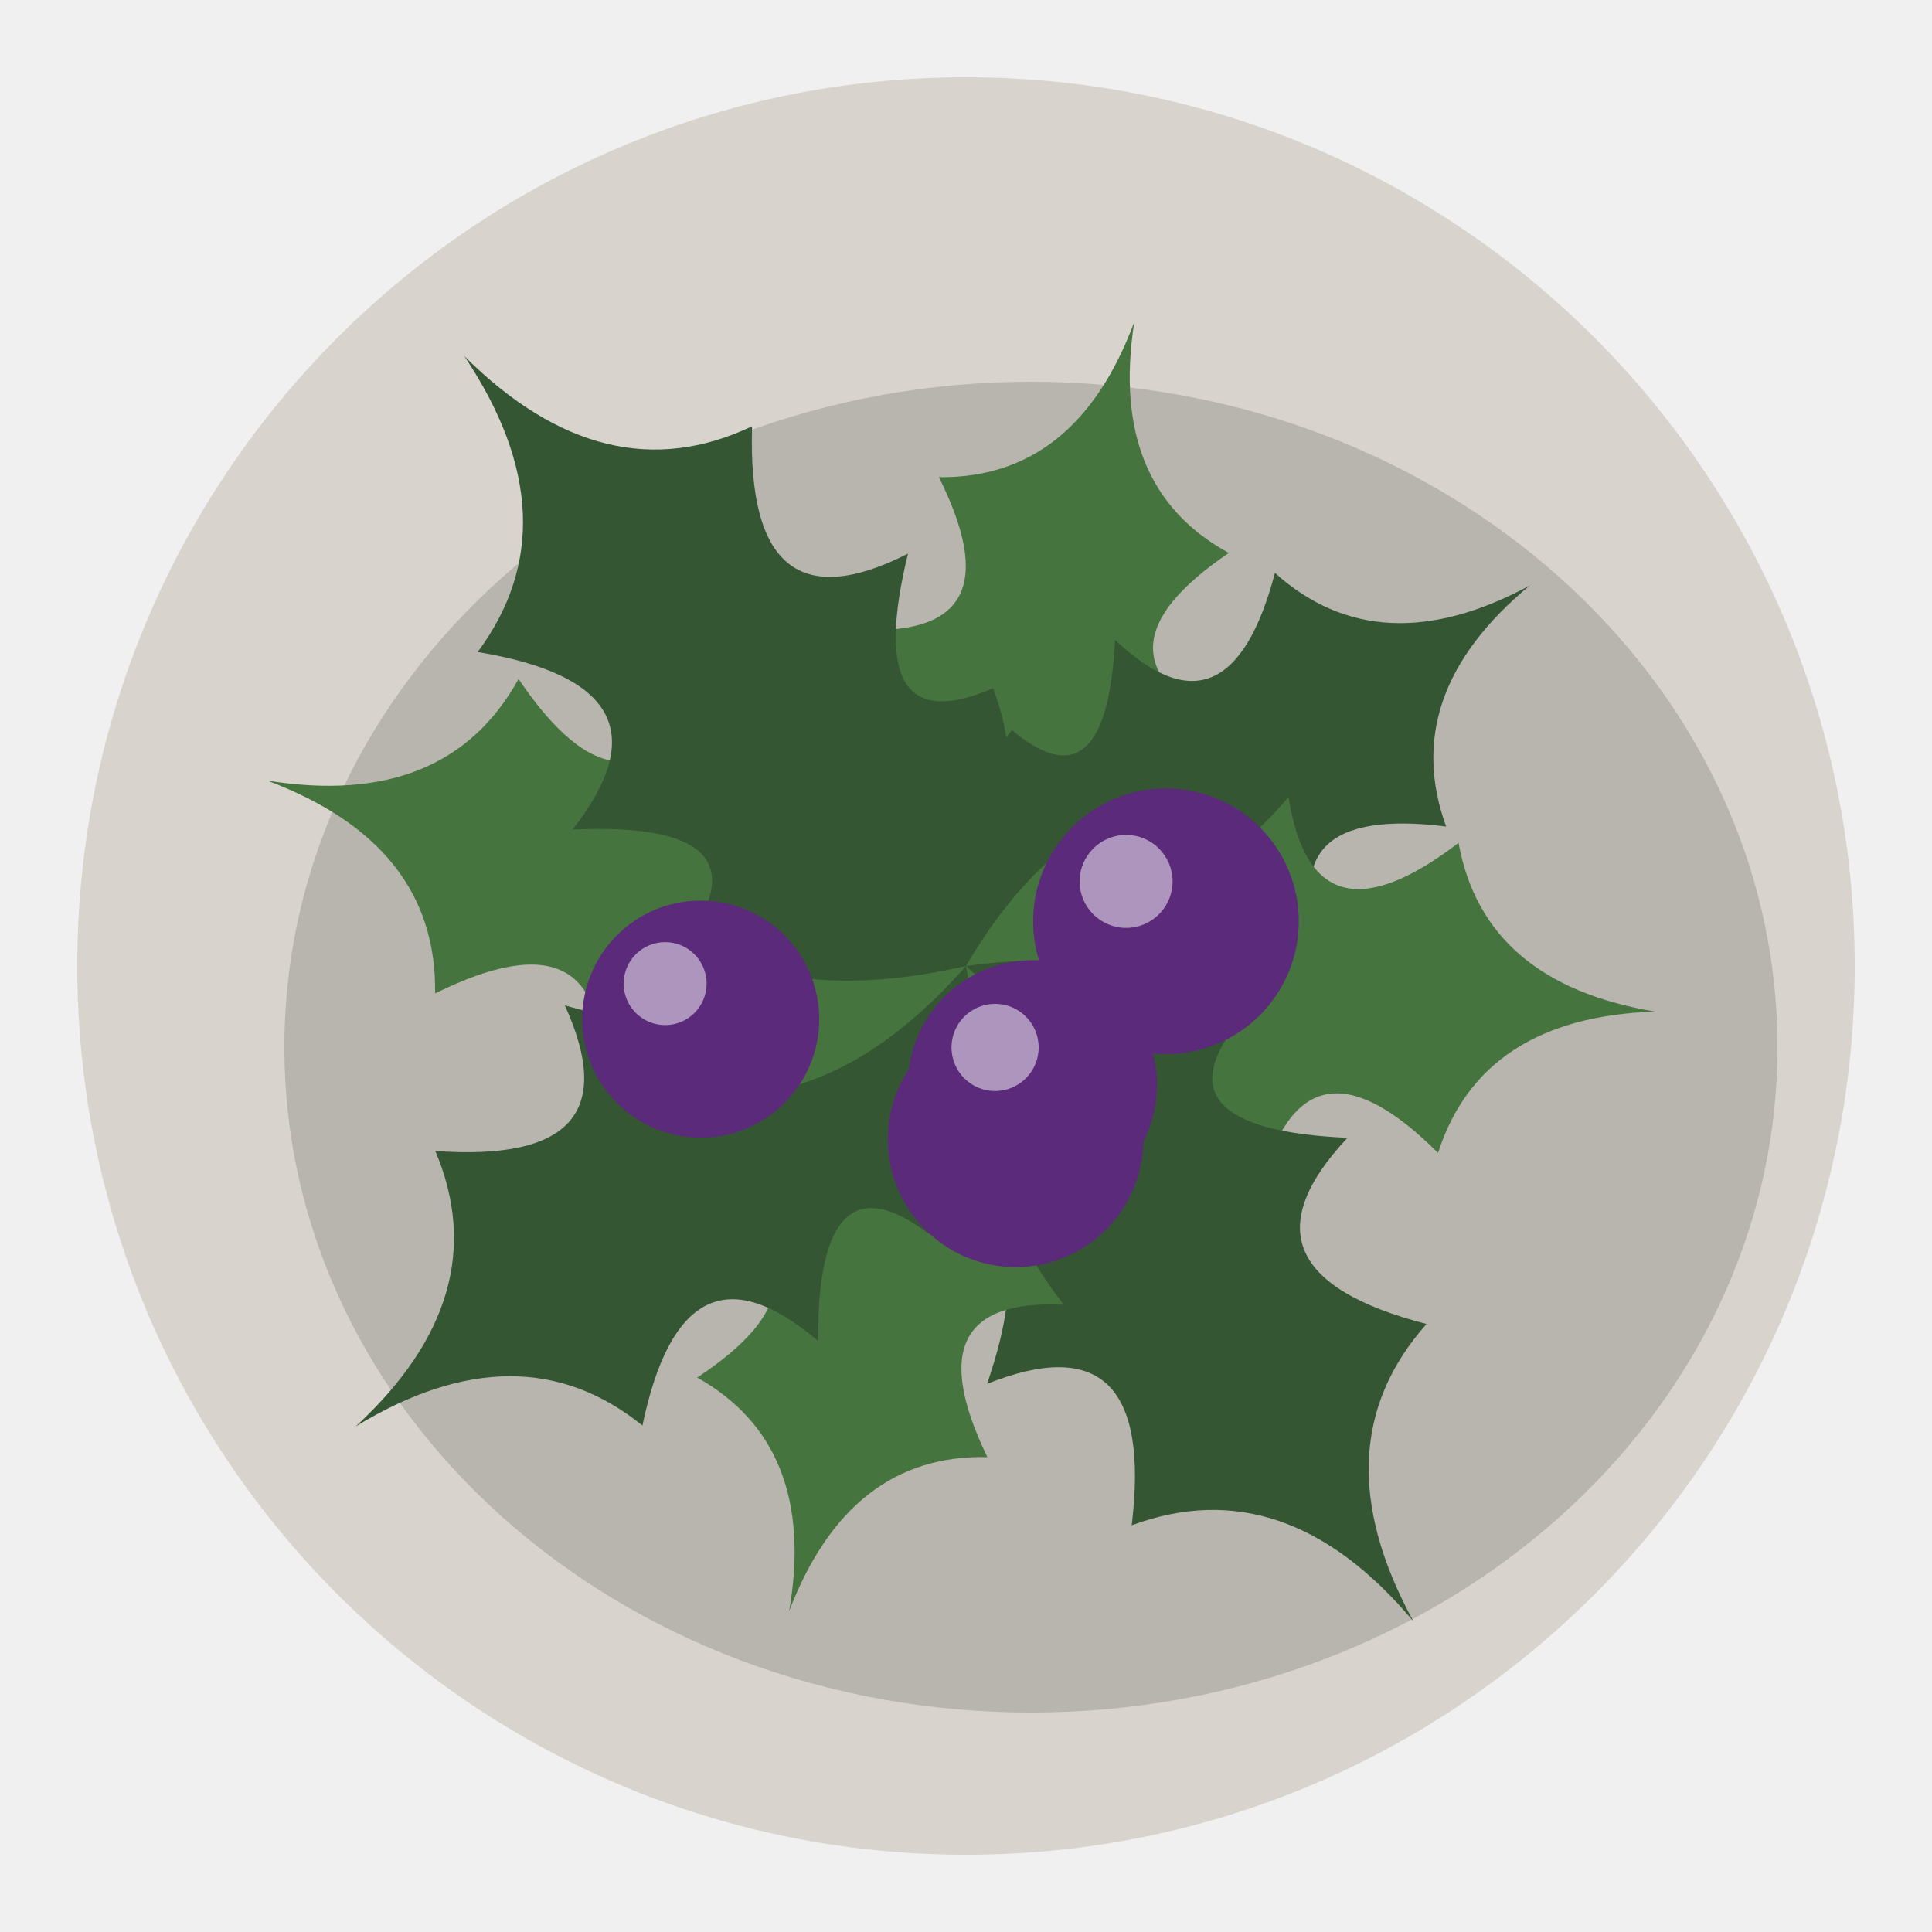
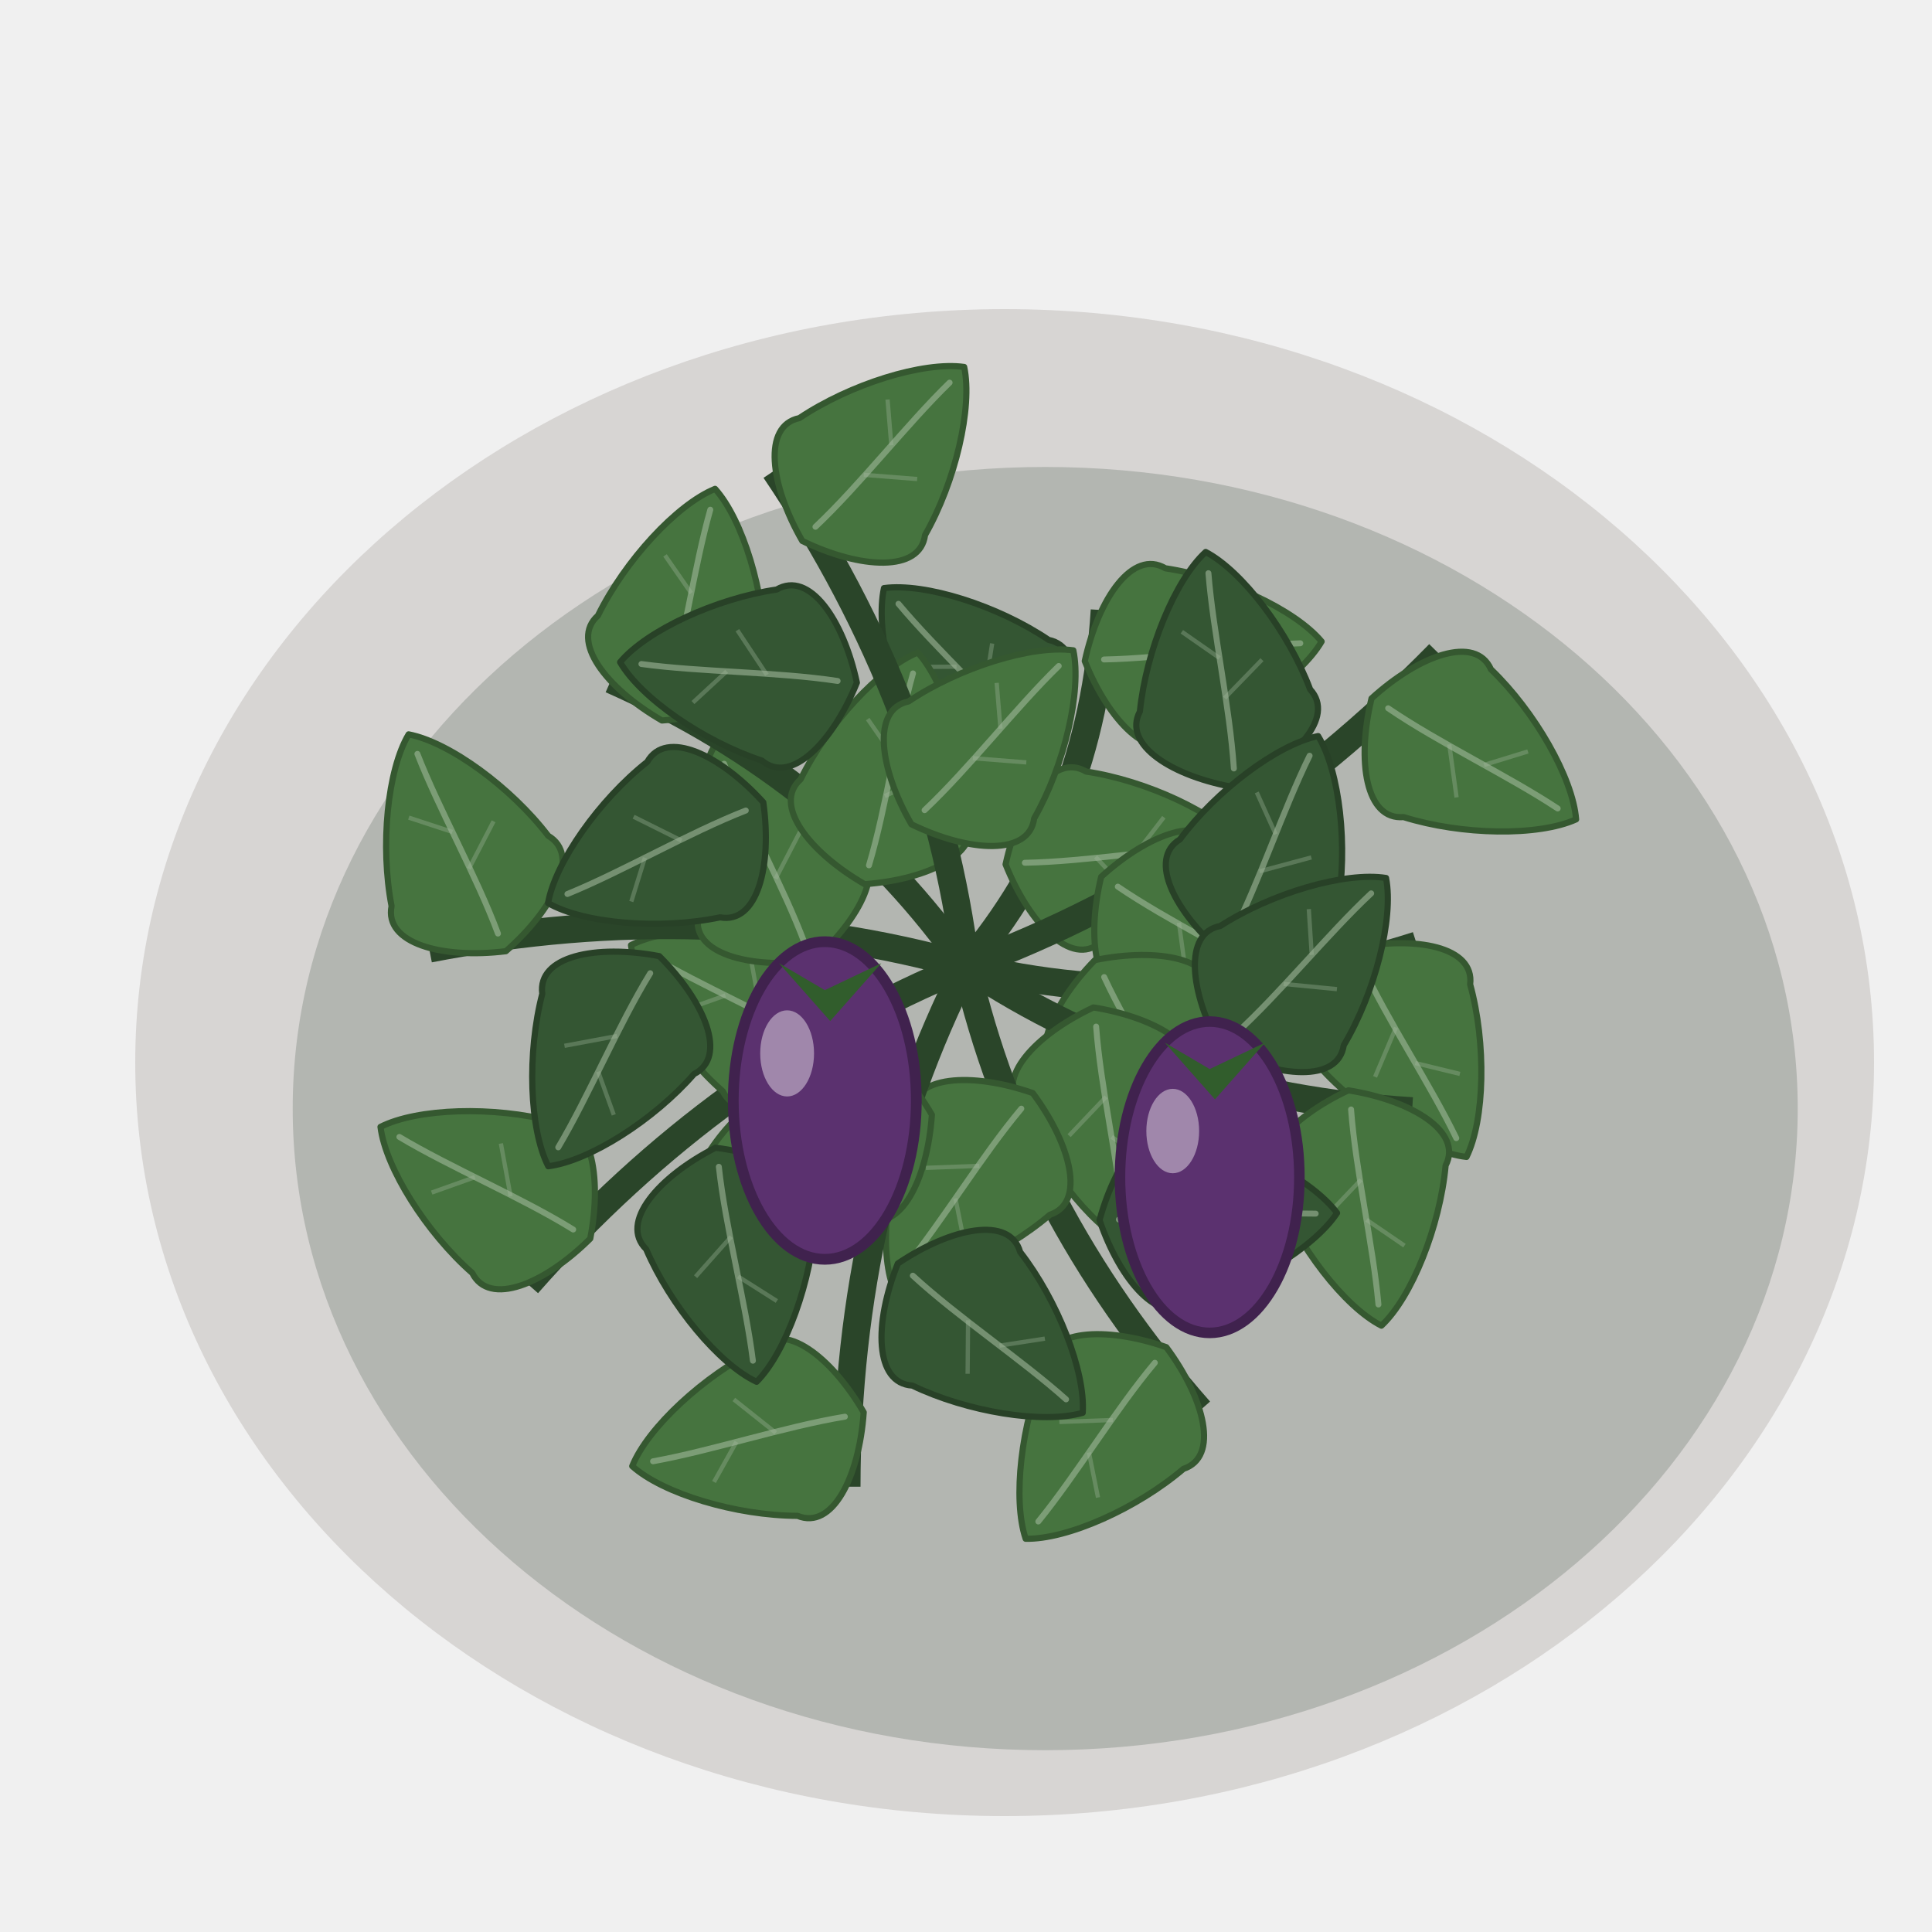
- <svg xmlns="http://www.w3.org/2000/svg" viewBox="-50 -50 100 100" width="100" height="100" role="img" aria-label="melanzana">
-   <circle cx="0" cy="0" r="46" fill="#6b4e2a" opacity="0.18" />
-   <ellipse cx="3.36" cy="4.2" rx="38.64" ry="34.44" fill="rgba(0,0,0,.15)" />
-   <g transform="rotate(14.64442)">
-     <path d="M0 0 Q 6.893 -3.446 8.616 -8.616 Q 2.585 -10.339 9.477 -15.509 Q 1.723 -17.232 7.754 -24.124 Q 0.862 -25.848 0 -34.463 Q -0.862 -25.848 -7.754 -24.124 Q -1.723 -17.232 -9.477 -15.509 Q -2.585 -10.339 -8.616 -8.616 Q -6.893 -3.446 0 0 Z" fill="#46743f" />
+ <svg xmlns="http://www.w3.org/2000/svg" viewBox="-50 -50 100 100" width="100" height="100" role="img" aria-label="Melanzana">
+   <ellipse cx="2" cy="5" rx="45" ry="39" fill="#2f1d10" opacity=".13" />
+   <g class="plant-glyph plant-glyph--frutto" style="isolation:isolate">
+     <ellipse cx="4.1" cy="7.38" rx="38.95" ry="33.21" fill="#112718" opacity="0.18" />
+     <g transform="rotate(21.28198)">
+       <path d="M0 0 Q3.28 -9.486 0 -19.762" fill="none" stroke="#2a4529" stroke-width="1.435" />
+       <g transform="translate(0 -5.646198) rotate(64)">
+         <path d="M0 0 C3.203 -0.984 5.579 -2.958 4.443 -4.551       C3.72 -7.626 1.756 -11.07 0 -12.3       C-1.756 -11.07 -3.72 -7.626 -4.443 -4.551       C-5.579 -2.958 -3.203 -0.984 0 0Z" fill="#46743f" stroke="#355830" stroke-width="0.32" stroke-linejoin="round" />
+         <path d="M0 -1 C0.207 -4.182 -0.155 -8.118 0 -11.193" fill="none" stroke="#a3ba9f" stroke-width="0.307" stroke-linecap="round" opacity=".58" />
+         <path d="M0 -4.674 L2.17 -6.396 M0 -6.765 L-1.756 -8.364" fill="none" stroke="#a3ba9f" stroke-width="0.22" opacity=".34" />
+       </g>
+       <g transform="translate(0 -11.2924) rotate(-64)">
+         <path d="M0 0 C3.203 -0.984 5.579 -2.958 4.443 -4.551       C3.72 -7.626 1.756 -11.07 0 -12.3       C-1.756 -11.07 -3.72 -7.626 -4.443 -4.551       C-5.579 -2.958 -3.203 -0.984 0 0Z" fill="#345633" stroke="#284127" stroke-width="0.32" stroke-linejoin="round" />
+         <path d="M0 -1 C0.207 -4.182 -0.155 -8.118 0 -11.193" fill="none" stroke="#a3ba9f" stroke-width="0.307" stroke-linecap="round" opacity=".58" />
+         <path d="M0 -4.674 L2.17 -6.396 M0 -6.765 L-1.756 -8.364" fill="none" stroke="#a3ba9f" stroke-width="0.22" opacity=".34" />
+       </g>
+       <g transform="translate(0 -16.93859) rotate(64)">
+         <path d="M0 0 C3.203 -0.984 5.579 -2.958 4.443 -4.551       C3.72 -7.626 1.756 -11.07 0 -12.3       C-1.756 -11.07 -3.72 -7.626 -4.443 -4.551       C-5.579 -2.958 -3.203 -0.984 0 0Z" fill="#46743f" stroke="#355830" stroke-width="0.32" stroke-linejoin="round" />
+         <path d="M0 -1 C0.207 -4.182 -0.155 -8.118 0 -11.193" fill="none" stroke="#a3ba9f" stroke-width="0.307" stroke-linecap="round" opacity=".58" />
+         <path d="M0 -4.674 L2.17 -6.396 M0 -6.765 L-1.756 -8.364" fill="none" stroke="#a3ba9f" stroke-width="0.22" opacity=".34" />
+       </g>
+     </g>
+     <g transform="rotate(56.58391)">
+       <path d="M0 0 Q3.28 -14.082 0 -29.338" fill="none" stroke="#2a4529" stroke-width="1.435" />
+       <g transform="translate(0 -8.382261) rotate(64)">
+         <path d="M0 0 C3.203 -0.984 5.579 -2.958 4.443 -4.551       C3.72 -7.626 1.756 -11.07 0 -12.3       C-1.756 -11.07 -3.72 -7.626 -4.443 -4.551       C-5.579 -2.958 -3.203 -0.984 0 0Z" fill="#46743f" stroke="#355830" stroke-width="0.32" stroke-linejoin="round" />
+         <path d="M0 -1 C0.207 -4.182 -0.155 -8.118 0 -11.193" fill="none" stroke="#a3ba9f" stroke-width="0.307" stroke-linecap="round" opacity=".58" />
+         <path d="M0 -4.674 L2.17 -6.396 M0 -6.765 L-1.756 -8.364" fill="none" stroke="#a3ba9f" stroke-width="0.22" opacity=".34" />
+       </g>
+       <g transform="translate(0 -16.76452) rotate(-64)">
+         <path d="M0 0 C3.203 -0.984 5.579 -2.958 4.443 -4.551       C3.72 -7.626 1.756 -11.07 0 -12.3       C-1.756 -11.07 -3.72 -7.626 -4.443 -4.551       C-5.579 -2.958 -3.203 -0.984 0 0Z" fill="#345633" stroke="#284127" stroke-width="0.32" stroke-linejoin="round" />
+         <path d="M0 -1 C0.207 -4.182 -0.155 -8.118 0 -11.193" fill="none" stroke="#a3ba9f" stroke-width="0.307" stroke-linecap="round" opacity=".58" />
+         <path d="M0 -4.674 L2.17 -6.396 M0 -6.765 L-1.756 -8.364" fill="none" stroke="#a3ba9f" stroke-width="0.22" opacity=".34" />
+       </g>
+       <g transform="translate(0 -25.14678) rotate(64)">
+         <path d="M0 0 C3.203 -0.984 5.579 -2.958 4.443 -4.551       C3.72 -7.626 1.756 -11.07 0 -12.3       C-1.756 -11.07 -3.72 -7.626 -4.443 -4.551       C-5.579 -2.958 -3.203 -0.984 0 0Z" fill="#46743f" stroke="#355830" stroke-width="0.32" stroke-linejoin="round" />
+         <path d="M0 -1 C0.207 -4.182 -0.155 -8.118 0 -11.193" fill="none" stroke="#a3ba9f" stroke-width="0.307" stroke-linecap="round" opacity=".58" />
+         <path d="M0 -4.674 L2.17 -6.396 M0 -6.765 L-1.756 -8.364" fill="none" stroke="#a3ba9f" stroke-width="0.22" opacity=".34" />
+       </g>
+     </g>
+     <g transform="rotate(87.38118)">
+       <path d="M0 0 Q3.28 -11.22 0 -23.375" fill="none" stroke="#2a4529" stroke-width="1.435" />
+       <g transform="translate(0 -6.678577) rotate(64)">
+         <path d="M0 0 C3.203 -0.984 5.579 -2.958 4.443 -4.551       C3.72 -7.626 1.756 -11.07 0 -12.3       C-1.756 -11.07 -3.72 -7.626 -4.443 -4.551       C-5.579 -2.958 -3.203 -0.984 0 0Z" fill="#46743f" stroke="#355830" stroke-width="0.32" stroke-linejoin="round" />
+         <path d="M0 -1 C0.207 -4.182 -0.155 -8.118 0 -11.193" fill="none" stroke="#a3ba9f" stroke-width="0.307" stroke-linecap="round" opacity=".58" />
+         <path d="M0 -4.674 L2.17 -6.396 M0 -6.765 L-1.756 -8.364" fill="none" stroke="#a3ba9f" stroke-width="0.22" opacity=".34" />
+       </g>
+       <g transform="translate(0 -13.35715) rotate(-64)">
+         <path d="M0 0 C3.203 -0.984 5.579 -2.958 4.443 -4.551       C3.72 -7.626 1.756 -11.07 0 -12.3       C-1.756 -11.07 -3.72 -7.626 -4.443 -4.551       C-5.579 -2.958 -3.203 -0.984 0 0Z" fill="#345633" stroke="#284127" stroke-width="0.32" stroke-linejoin="round" />
+         <path d="M0 -1 C0.207 -4.182 -0.155 -8.118 0 -11.193" fill="none" stroke="#a3ba9f" stroke-width="0.307" stroke-linecap="round" opacity=".58" />
+         <path d="M0 -4.674 L2.17 -6.396 M0 -6.765 L-1.756 -8.364" fill="none" stroke="#a3ba9f" stroke-width="0.22" opacity=".34" />
+       </g>
+       <g transform="translate(0 -20.03573) rotate(64)">
+         <path d="M0 0 C3.203 -0.984 5.579 -2.958 4.443 -4.551       C3.72 -7.626 1.756 -11.07 0 -12.3       C-1.756 -11.07 -3.72 -7.626 -4.443 -4.551       C-5.579 -2.958 -3.203 -0.984 0 0Z" fill="#46743f" stroke="#355830" stroke-width="0.32" stroke-linejoin="round" />
+         <path d="M0 -1 C0.207 -4.182 -0.155 -8.118 0 -11.193" fill="none" stroke="#a3ba9f" stroke-width="0.307" stroke-linecap="round" opacity=".58" />
+         <path d="M0 -4.674 L2.17 -6.396 M0 -6.765 L-1.756 -8.364" fill="none" stroke="#a3ba9f" stroke-width="0.22" opacity=".34" />
+       </g>
+     </g>
+     <g transform="rotate(108.0116)">
+       <path d="M0 0 Q3.28 -11.655 0 -24.281" fill="none" stroke="#2a4529" stroke-width="1.435" />
+       <g transform="translate(0 -6.937459) rotate(64)">
+         <path d="M0 0 C3.203 -0.984 5.579 -2.958 4.443 -4.551       C3.72 -7.626 1.756 -11.07 0 -12.3       C-1.756 -11.07 -3.72 -7.626 -4.443 -4.551       C-5.579 -2.958 -3.203 -0.984 0 0Z" fill="#46743f" stroke="#355830" stroke-width="0.32" stroke-linejoin="round" />
+         <path d="M0 -1 C0.207 -4.182 -0.155 -8.118 0 -11.193" fill="none" stroke="#a3ba9f" stroke-width="0.307" stroke-linecap="round" opacity=".58" />
+         <path d="M0 -4.674 L2.17 -6.396 M0 -6.765 L-1.756 -8.364" fill="none" stroke="#a3ba9f" stroke-width="0.22" opacity=".34" />
+       </g>
+       <g transform="translate(0 -13.87492) rotate(-64)">
+         <path d="M0 0 C3.203 -0.984 5.579 -2.958 4.443 -4.551       C3.72 -7.626 1.756 -11.07 0 -12.3       C-1.756 -11.07 -3.72 -7.626 -4.443 -4.551       C-5.579 -2.958 -3.203 -0.984 0 0Z" fill="#345633" stroke="#284127" stroke-width="0.32" stroke-linejoin="round" />
+         <path d="M0 -1 C0.207 -4.182 -0.155 -8.118 0 -11.193" fill="none" stroke="#a3ba9f" stroke-width="0.307" stroke-linecap="round" opacity=".58" />
+         <path d="M0 -4.674 L2.17 -6.396 M0 -6.765 L-1.756 -8.364" fill="none" stroke="#a3ba9f" stroke-width="0.22" opacity=".34" />
+       </g>
+       <g transform="translate(0 -20.81238) rotate(64)">
+         <path d="M0 0 C3.203 -0.984 5.579 -2.958 4.443 -4.551       C3.72 -7.626 1.756 -11.07 0 -12.3       C-1.756 -11.07 -3.72 -7.626 -4.443 -4.551       C-5.579 -2.958 -3.203 -0.984 0 0Z" fill="#46743f" stroke="#355830" stroke-width="0.32" stroke-linejoin="round" />
+         <path d="M0 -1 C0.207 -4.182 -0.155 -8.118 0 -11.193" fill="none" stroke="#a3ba9f" stroke-width="0.307" stroke-linecap="round" opacity=".58" />
+         <path d="M0 -4.674 L2.17 -6.396 M0 -6.765 L-1.756 -8.364" fill="none" stroke="#a3ba9f" stroke-width="0.22" opacity=".34" />
+       </g>
+     </g>
+     <g transform="rotate(152.2814)">
+       <path d="M0 0 Q3.28 -12.481 0 -26.002" fill="none" stroke="#2a4529" stroke-width="1.435" />
+       <g transform="translate(0 -7.429247) rotate(64)">
+         <path d="M0 0 C3.203 -0.984 5.579 -2.958 4.443 -4.551       C3.72 -7.626 1.756 -11.07 0 -12.3       C-1.756 -11.07 -3.72 -7.626 -4.443 -4.551       C-5.579 -2.958 -3.203 -0.984 0 0Z" fill="#46743f" stroke="#355830" stroke-width="0.32" stroke-linejoin="round" />
+         <path d="M0 -1 C0.207 -4.182 -0.155 -8.118 0 -11.193" fill="none" stroke="#a3ba9f" stroke-width="0.307" stroke-linecap="round" opacity=".58" />
+         <path d="M0 -4.674 L2.17 -6.396 M0 -6.765 L-1.756 -8.364" fill="none" stroke="#a3ba9f" stroke-width="0.22" opacity=".34" />
+       </g>
+       <g transform="translate(0 -14.85849) rotate(-64)">
+         <path d="M0 0 C3.203 -0.984 5.579 -2.958 4.443 -4.551       C3.72 -7.626 1.756 -11.07 0 -12.3       C-1.756 -11.07 -3.72 -7.626 -4.443 -4.551       C-5.579 -2.958 -3.203 -0.984 0 0Z" fill="#345633" stroke="#284127" stroke-width="0.32" stroke-linejoin="round" />
+         <path d="M0 -1 C0.207 -4.182 -0.155 -8.118 0 -11.193" fill="none" stroke="#a3ba9f" stroke-width="0.307" stroke-linecap="round" opacity=".58" />
+         <path d="M0 -4.674 L2.17 -6.396 M0 -6.765 L-1.756 -8.364" fill="none" stroke="#a3ba9f" stroke-width="0.22" opacity=".34" />
+       </g>
+       <g transform="translate(0 -22.28774) rotate(64)">
+         <path d="M0 0 C3.203 -0.984 5.579 -2.958 4.443 -4.551       C3.72 -7.626 1.756 -11.07 0 -12.3       C-1.756 -11.07 -3.72 -7.626 -4.443 -4.551       C-5.579 -2.958 -3.203 -0.984 0 0Z" fill="#46743f" stroke="#355830" stroke-width="0.32" stroke-linejoin="round" />
+         <path d="M0 -1 C0.207 -4.182 -0.155 -8.118 0 -11.193" fill="none" stroke="#a3ba9f" stroke-width="0.307" stroke-linecap="round" opacity=".58" />
+         <path d="M0 -4.674 L2.17 -6.396 M0 -6.765 L-1.756 -8.364" fill="none" stroke="#a3ba9f" stroke-width="0.22" opacity=".34" />
+       </g>
+     </g>
+     <g transform="rotate(192.91)">
+       <path d="M0 0 Q3.28 -13.272 0 -27.65" fill="none" stroke="#2a4529" stroke-width="1.435" />
+       <g transform="translate(0 -7.899961) rotate(64)">
+         <path d="M0 0 C3.203 -0.984 5.579 -2.958 4.443 -4.551       C3.72 -7.626 1.756 -11.07 0 -12.3       C-1.756 -11.07 -3.72 -7.626 -4.443 -4.551       C-5.579 -2.958 -3.203 -0.984 0 0Z" fill="#46743f" stroke="#355830" stroke-width="0.32" stroke-linejoin="round" />
+         <path d="M0 -1 C0.207 -4.182 -0.155 -8.118 0 -11.193" fill="none" stroke="#a3ba9f" stroke-width="0.307" stroke-linecap="round" opacity=".58" />
+         <path d="M0 -4.674 L2.17 -6.396 M0 -6.765 L-1.756 -8.364" fill="none" stroke="#a3ba9f" stroke-width="0.22" opacity=".34" />
+       </g>
+       <g transform="translate(0 -15.79992) rotate(-64)">
+         <path d="M0 0 C3.203 -0.984 5.579 -2.958 4.443 -4.551       C3.72 -7.626 1.756 -11.07 0 -12.3       C-1.756 -11.07 -3.72 -7.626 -4.443 -4.551       C-5.579 -2.958 -3.203 -0.984 0 0Z" fill="#345633" stroke="#284127" stroke-width="0.32" stroke-linejoin="round" />
+         <path d="M0 -1 C0.207 -4.182 -0.155 -8.118 0 -11.193" fill="none" stroke="#a3ba9f" stroke-width="0.307" stroke-linecap="round" opacity=".58" />
+         <path d="M0 -4.674 L2.17 -6.396 M0 -6.765 L-1.756 -8.364" fill="none" stroke="#a3ba9f" stroke-width="0.22" opacity=".34" />
+       </g>
+       <g transform="translate(0 -23.69988) rotate(64)">
+         <path d="M0 0 C3.203 -0.984 5.579 -2.958 4.443 -4.551       C3.72 -7.626 1.756 -11.07 0 -12.3       C-1.756 -11.07 -3.72 -7.626 -4.443 -4.551       C-5.579 -2.958 -3.203 -0.984 0 0Z" fill="#46743f" stroke="#355830" stroke-width="0.32" stroke-linejoin="round" />
+         <path d="M0 -1 C0.207 -4.182 -0.155 -8.118 0 -11.193" fill="none" stroke="#a3ba9f" stroke-width="0.307" stroke-linecap="round" opacity=".58" />
+         <path d="M0 -4.674 L2.17 -6.396 M0 -6.765 L-1.756 -8.364" fill="none" stroke="#a3ba9f" stroke-width="0.22" opacity=".34" />
+       </g>
+     </g>
+     <g transform="rotate(234.0397)">
+       <path d="M0 0 Q3.28 -13.455 0 -28.032" fill="none" stroke="#2a4529" stroke-width="1.435" />
+       <g transform="translate(0 -8.009218) rotate(64)">
+         <path d="M0 0 C3.203 -0.984 5.579 -2.958 4.443 -4.551       C3.72 -7.626 1.756 -11.07 0 -12.3       C-1.756 -11.07 -3.72 -7.626 -4.443 -4.551       C-5.579 -2.958 -3.203 -0.984 0 0Z" fill="#46743f" stroke="#355830" stroke-width="0.32" stroke-linejoin="round" />
+         <path d="M0 -1 C0.207 -4.182 -0.155 -8.118 0 -11.193" fill="none" stroke="#a3ba9f" stroke-width="0.307" stroke-linecap="round" opacity=".58" />
+         <path d="M0 -4.674 L2.17 -6.396 M0 -6.765 L-1.756 -8.364" fill="none" stroke="#a3ba9f" stroke-width="0.22" opacity=".34" />
+       </g>
+       <g transform="translate(0 -16.01844) rotate(-64)">
+         <path d="M0 0 C3.203 -0.984 5.579 -2.958 4.443 -4.551       C3.72 -7.626 1.756 -11.07 0 -12.3       C-1.756 -11.07 -3.72 -7.626 -4.443 -4.551       C-5.579 -2.958 -3.203 -0.984 0 0Z" fill="#345633" stroke="#284127" stroke-width="0.32" stroke-linejoin="round" />
+         <path d="M0 -1 C0.207 -4.182 -0.155 -8.118 0 -11.193" fill="none" stroke="#a3ba9f" stroke-width="0.307" stroke-linecap="round" opacity=".58" />
+         <path d="M0 -4.674 L2.17 -6.396 M0 -6.765 L-1.756 -8.364" fill="none" stroke="#a3ba9f" stroke-width="0.22" opacity=".34" />
+       </g>
+       <g transform="translate(0 -24.02765) rotate(64)">
+         <path d="M0 0 C3.203 -0.984 5.579 -2.958 4.443 -4.551       C3.72 -7.626 1.756 -11.07 0 -12.3       C-1.756 -11.07 -3.72 -7.626 -4.443 -4.551       C-5.579 -2.958 -3.203 -0.984 0 0Z" fill="#46743f" stroke="#355830" stroke-width="0.32" stroke-linejoin="round" />
+         <path d="M0 -1 C0.207 -4.182 -0.155 -8.118 0 -11.193" fill="none" stroke="#a3ba9f" stroke-width="0.307" stroke-linecap="round" opacity=".58" />
+         <path d="M0 -4.674 L2.17 -6.396 M0 -6.765 L-1.756 -8.364" fill="none" stroke="#a3ba9f" stroke-width="0.22" opacity=".34" />
+       </g>
+     </g>
+     <g transform="rotate(271.8432)">
+       <path d="M0 0 Q3.28 -13.344 0 -27.799" fill="none" stroke="#2a4529" stroke-width="1.435" />
+       <g transform="translate(0 -7.942711) rotate(64)">
+         <path d="M0 0 C3.203 -0.984 5.579 -2.958 4.443 -4.551       C3.72 -7.626 1.756 -11.07 0 -12.3       C-1.756 -11.07 -3.72 -7.626 -4.443 -4.551       C-5.579 -2.958 -3.203 -0.984 0 0Z" fill="#46743f" stroke="#355830" stroke-width="0.32" stroke-linejoin="round" />
+         <path d="M0 -1 C0.207 -4.182 -0.155 -8.118 0 -11.193" fill="none" stroke="#a3ba9f" stroke-width="0.307" stroke-linecap="round" opacity=".58" />
+         <path d="M0 -4.674 L2.17 -6.396 M0 -6.765 L-1.756 -8.364" fill="none" stroke="#a3ba9f" stroke-width="0.22" opacity=".34" />
+       </g>
+       <g transform="translate(0 -15.88542) rotate(-64)">
+         <path d="M0 0 C3.203 -0.984 5.579 -2.958 4.443 -4.551       C3.72 -7.626 1.756 -11.07 0 -12.3       C-1.756 -11.07 -3.72 -7.626 -4.443 -4.551       C-5.579 -2.958 -3.203 -0.984 0 0Z" fill="#345633" stroke="#284127" stroke-width="0.32" stroke-linejoin="round" />
+         <path d="M0 -1 C0.207 -4.182 -0.155 -8.118 0 -11.193" fill="none" stroke="#a3ba9f" stroke-width="0.307" stroke-linecap="round" opacity=".58" />
+         <path d="M0 -4.674 L2.17 -6.396 M0 -6.765 L-1.756 -8.364" fill="none" stroke="#a3ba9f" stroke-width="0.22" opacity=".34" />
+       </g>
+       <g transform="translate(0 -23.82813) rotate(64)">
+         <path d="M0 0 C3.203 -0.984 5.579 -2.958 4.443 -4.551       C3.72 -7.626 1.756 -11.07 0 -12.3       C-1.756 -11.07 -3.72 -7.626 -4.443 -4.551       C-5.579 -2.958 -3.203 -0.984 0 0Z" fill="#46743f" stroke="#355830" stroke-width="0.32" stroke-linejoin="round" />
+         <path d="M0 -1 C0.207 -4.182 -0.155 -8.118 0 -11.193" fill="none" stroke="#a3ba9f" stroke-width="0.307" stroke-linecap="round" opacity=".58" />
+         <path d="M0 -4.674 L2.17 -6.396 M0 -6.765 L-1.756 -8.364" fill="none" stroke="#a3ba9f" stroke-width="0.22" opacity=".34" />
+       </g>
+     </g>
+     <g transform="rotate(308.9191)">
+       <path d="M0 0 Q3.28 -11.328 0 -23.599" fill="none" stroke="#2a4529" stroke-width="1.435" />
+       <g transform="translate(0 -6.742578) rotate(64)">
+         <path d="M0 0 C3.203 -0.984 5.579 -2.958 4.443 -4.551       C3.72 -7.626 1.756 -11.07 0 -12.3       C-1.756 -11.07 -3.72 -7.626 -4.443 -4.551       C-5.579 -2.958 -3.203 -0.984 0 0Z" fill="#46743f" stroke="#355830" stroke-width="0.32" stroke-linejoin="round" />
+         <path d="M0 -1 C0.207 -4.182 -0.155 -8.118 0 -11.193" fill="none" stroke="#a3ba9f" stroke-width="0.307" stroke-linecap="round" opacity=".58" />
+         <path d="M0 -4.674 L2.17 -6.396 M0 -6.765 L-1.756 -8.364" fill="none" stroke="#a3ba9f" stroke-width="0.22" opacity=".34" />
+       </g>
+       <g transform="translate(0 -13.48516) rotate(-64)">
+         <path d="M0 0 C3.203 -0.984 5.579 -2.958 4.443 -4.551       C3.72 -7.626 1.756 -11.07 0 -12.3       C-1.756 -11.07 -3.72 -7.626 -4.443 -4.551       C-5.579 -2.958 -3.203 -0.984 0 0Z" fill="#345633" stroke="#284127" stroke-width="0.32" stroke-linejoin="round" />
+         <path d="M0 -1 C0.207 -4.182 -0.155 -8.118 0 -11.193" fill="none" stroke="#a3ba9f" stroke-width="0.307" stroke-linecap="round" opacity=".58" />
+         <path d="M0 -4.674 L2.17 -6.396 M0 -6.765 L-1.756 -8.364" fill="none" stroke="#a3ba9f" stroke-width="0.22" opacity=".34" />
+       </g>
+       <g transform="translate(0 -20.22773) rotate(64)">
+         <path d="M0 0 C3.203 -0.984 5.579 -2.958 4.443 -4.551       C3.72 -7.626 1.756 -11.07 0 -12.3       C-1.756 -11.07 -3.72 -7.626 -4.443 -4.551       C-5.579 -2.958 -3.203 -0.984 0 0Z" fill="#46743f" stroke="#355830" stroke-width="0.32" stroke-linejoin="round" />
+         <path d="M0 -1 C0.207 -4.182 -0.155 -8.118 0 -11.193" fill="none" stroke="#a3ba9f" stroke-width="0.307" stroke-linecap="round" opacity=".58" />
+         <path d="M0 -4.674 L2.17 -6.396 M0 -6.765 L-1.756 -8.364" fill="none" stroke="#a3ba9f" stroke-width="0.22" opacity=".34" />
+       </g>
+     </g>
+     <g transform="rotate(338.9371)">
+       <path d="M0 0 Q3.28 -13.203 0 -27.505" fill="none" stroke="#2a4529" stroke-width="1.435" />
+       <g transform="translate(0 -7.858681) rotate(64)">
+         <path d="M0 0 C3.203 -0.984 5.579 -2.958 4.443 -4.551       C3.72 -7.626 1.756 -11.07 0 -12.3       C-1.756 -11.07 -3.72 -7.626 -4.443 -4.551       C-5.579 -2.958 -3.203 -0.984 0 0Z" fill="#46743f" stroke="#355830" stroke-width="0.32" stroke-linejoin="round" />
+         <path d="M0 -1 C0.207 -4.182 -0.155 -8.118 0 -11.193" fill="none" stroke="#a3ba9f" stroke-width="0.307" stroke-linecap="round" opacity=".58" />
+         <path d="M0 -4.674 L2.17 -6.396 M0 -6.765 L-1.756 -8.364" fill="none" stroke="#a3ba9f" stroke-width="0.22" opacity=".34" />
+       </g>
+       <g transform="translate(0 -15.71736) rotate(-64)">
+         <path d="M0 0 C3.203 -0.984 5.579 -2.958 4.443 -4.551       C3.72 -7.626 1.756 -11.07 0 -12.3       C-1.756 -11.07 -3.72 -7.626 -4.443 -4.551       C-5.579 -2.958 -3.203 -0.984 0 0Z" fill="#345633" stroke="#284127" stroke-width="0.32" stroke-linejoin="round" />
+         <path d="M0 -1 C0.207 -4.182 -0.155 -8.118 0 -11.193" fill="none" stroke="#a3ba9f" stroke-width="0.307" stroke-linecap="round" opacity=".58" />
+         <path d="M0 -4.674 L2.17 -6.396 M0 -6.765 L-1.756 -8.364" fill="none" stroke="#a3ba9f" stroke-width="0.22" opacity=".34" />
+       </g>
+       <g transform="translate(0 -23.57604) rotate(64)">
+         <path d="M0 0 C3.203 -0.984 5.579 -2.958 4.443 -4.551       C3.72 -7.626 1.756 -11.07 0 -12.3       C-1.756 -11.07 -3.72 -7.626 -4.443 -4.551       C-5.579 -2.958 -3.203 -0.984 0 0Z" fill="#46743f" stroke="#355830" stroke-width="0.32" stroke-linejoin="round" />
+         <path d="M0 -1 C0.207 -4.182 -0.155 -8.118 0 -11.193" fill="none" stroke="#a3ba9f" stroke-width="0.307" stroke-linecap="round" opacity=".58" />
+         <path d="M0 -4.674 L2.17 -6.396 M0 -6.765 L-1.756 -8.364" fill="none" stroke="#a3ba9f" stroke-width="0.22" opacity=".34" />
+       </g>
+     </g>
+     <g transform="translate(-7.308576 6.961478)">
+       <ellipse rx="4.737" ry="8.22" fill="#5b316f" stroke="#40224e" stroke-width="0.557" />
+       <ellipse cx="-1.95" cy="-2.438" rx="1.393" ry="2.229" fill="#fff" opacity=".42" />
+       <path d="M0 -5.712 l2.926 -1.393 l-2.647 2.995 l-2.647 -2.995Z" fill="#315d2c" />
+     </g>
+     <g transform="translate(12.61271 10.93288)">
+       <ellipse rx="4.643" ry="8.057" fill="#5b316f" stroke="#40224e" stroke-width="0.546" />
+       <ellipse cx="-1.912" cy="-2.39" rx="1.366" ry="2.185" fill="#fff" opacity=".42" />
+       <path d="M0 -5.599 l2.868 -1.366 l-2.595 2.936 l-2.595 -2.936Z" fill="#315d2c" />
+     </g>
  </g>
-   <g transform="rotate(55.98248)">
-     <path d="M0 0 Q 7.039 -3.52 8.799 -8.799 Q 2.64 -10.559 9.679 -15.838 Q 1.76 -17.598 7.919 -24.637 Q 0.88 -26.397 0 -35.195 Q -0.88 -26.397 -7.919 -24.637 Q -1.76 -17.598 -9.679 -15.838 Q -2.64 -10.559 -8.799 -8.799 Q -7.039 -3.52 0 0 Z" fill="#345633" />
-   </g>
-   <g transform="rotate(93.78356)">
-     <path d="M0 0 Q 7.148 -3.574 8.935 -8.935 Q 2.68 -10.722 9.828 -16.083 Q 1.787 -17.87 8.041 -25.018 Q 0.893 -26.805 0 -35.739 Q -0.893 -26.805 -8.041 -25.018 Q -1.787 -17.87 -9.828 -16.083 Q -2.68 -10.722 -8.935 -8.935 Q -7.148 -3.574 0 0 Z" fill="#46743f" />
-   </g>
-   <g transform="rotate(145.678)">
-     <path d="M0 0 Q 8.213 -4.106 10.266 -10.266 Q 3.08 -12.319 11.292 -18.478 Q 2.053 -20.531 9.239 -28.744 Q 1.027 -30.797 0 -41.063 Q -1.027 -30.797 -9.239 -28.744 Q -2.053 -20.531 -11.292 -18.478 Q -3.08 -12.319 -10.266 -10.266 Q -8.213 -4.106 0 0 Z" fill="#345633" />
-   </g>
-   <g transform="rotate(195.3284)">
-     <path d="M0 0 Q 6.921 -3.46 8.651 -8.651 Q 2.595 -10.381 9.516 -15.571 Q 1.73 -17.302 7.786 -24.222 Q 0.865 -25.952 0 -34.603 Q -0.865 -25.952 -7.786 -24.222 Q -1.73 -17.302 -9.516 -15.571 Q -2.595 -10.381 -8.651 -8.651 Q -6.921 -3.46 0 0 Z" fill="#46743f" />
-   </g>
-   <g transform="rotate(232.967)">
-     <path d="M0 0 Q 7.913 -3.956 9.891 -9.891 Q 2.967 -11.869 10.88 -17.804 Q 1.978 -19.782 8.902 -27.695 Q 0.989 -29.673 0 -39.564 Q -0.989 -29.673 -8.902 -27.695 Q -1.978 -19.782 -10.88 -17.804 Q -2.967 -11.869 -9.891 -9.891 Q -7.913 -3.956 0 0 Z" fill="#345633" />
-   </g>
-   <g transform="rotate(284.8613)">
-     <path d="M0 0 Q 7.484 -3.742 9.356 -9.356 Q 2.807 -11.227 10.291 -16.84 Q 1.871 -18.711 8.42 -26.196 Q 0.936 -28.067 0 -37.422 Q -0.936 -28.067 -8.42 -26.196 Q -1.871 -18.711 -10.291 -16.84 Q -2.807 -11.227 -9.356 -9.356 Q -7.484 -3.742 0 0 Z" fill="#46743f" />
-   </g>
-   <g transform="rotate(320.5589)">
-     <path d="M0 0 Q 8.174 -4.087 10.217 -10.217 Q 3.065 -12.26 11.239 -18.391 Q 2.043 -20.434 9.195 -28.608 Q 1.022 -30.651 0 -40.868 Q -1.022 -30.651 -9.195 -28.608 Q -2.043 -20.434 -11.239 -18.391 Q -3.065 -12.26 -10.217 -10.217 Q -8.174 -4.087 0 0 Z" fill="#345633" />
-   </g>
-   <circle cx="-13.732" cy="2.751" r="6.135" fill="#5b2a7a" />
-   <circle cx="-15.573" cy="0.911" r="2.147" fill="rgba(255,255,255,.5)" />
-   <circle cx="2.569" cy="8.972" r="6.613" fill="#5b2a7a" />
-   <circle cx="0.585" cy="6.988" r="2.315" fill="rgba(255,255,255,.5)" />
-   <circle cx="10.349" cy="-2.315" r="6.875" fill="#5b2a7a" />
-   <circle cx="8.287" cy="-4.378" r="2.406" fill="rgba(255,255,255,.5)" />
-   <circle cx="3.439" cy="6.149" r="6.446" fill="#5b2a7a" />
-   <circle cx="1.505" cy="4.215" r="2.256" fill="rgba(255,255,255,.5)" />
</svg>
